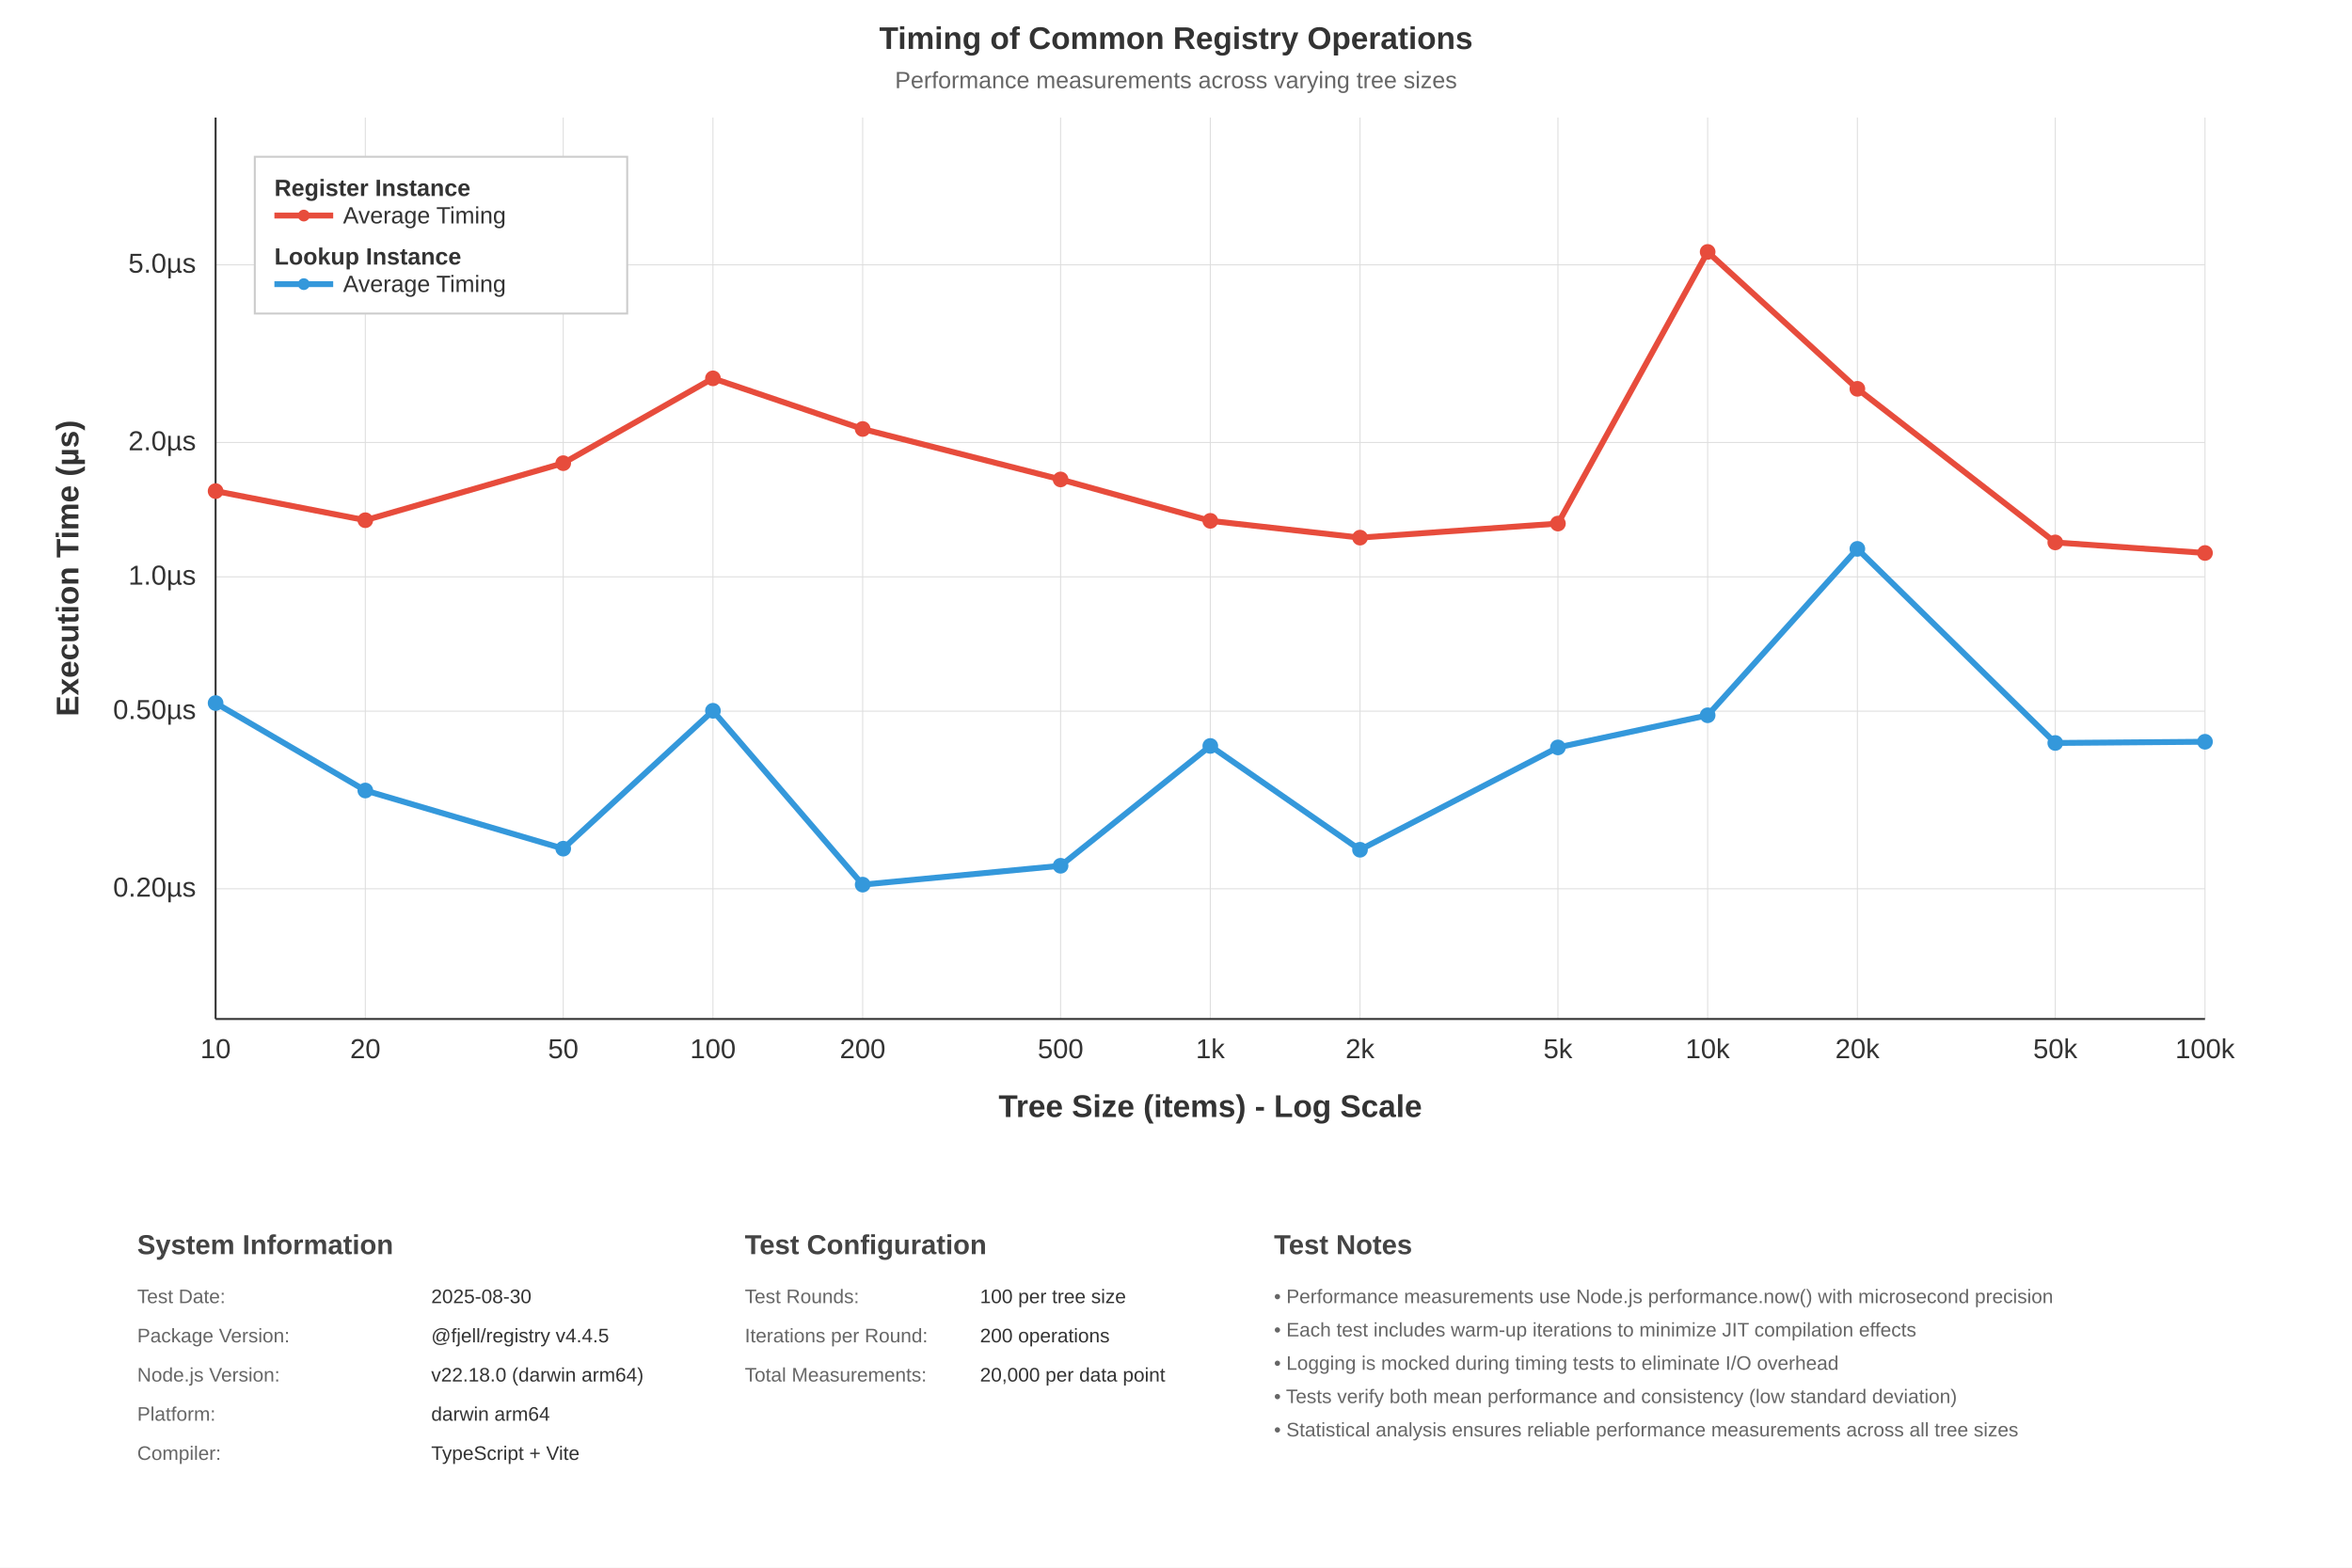
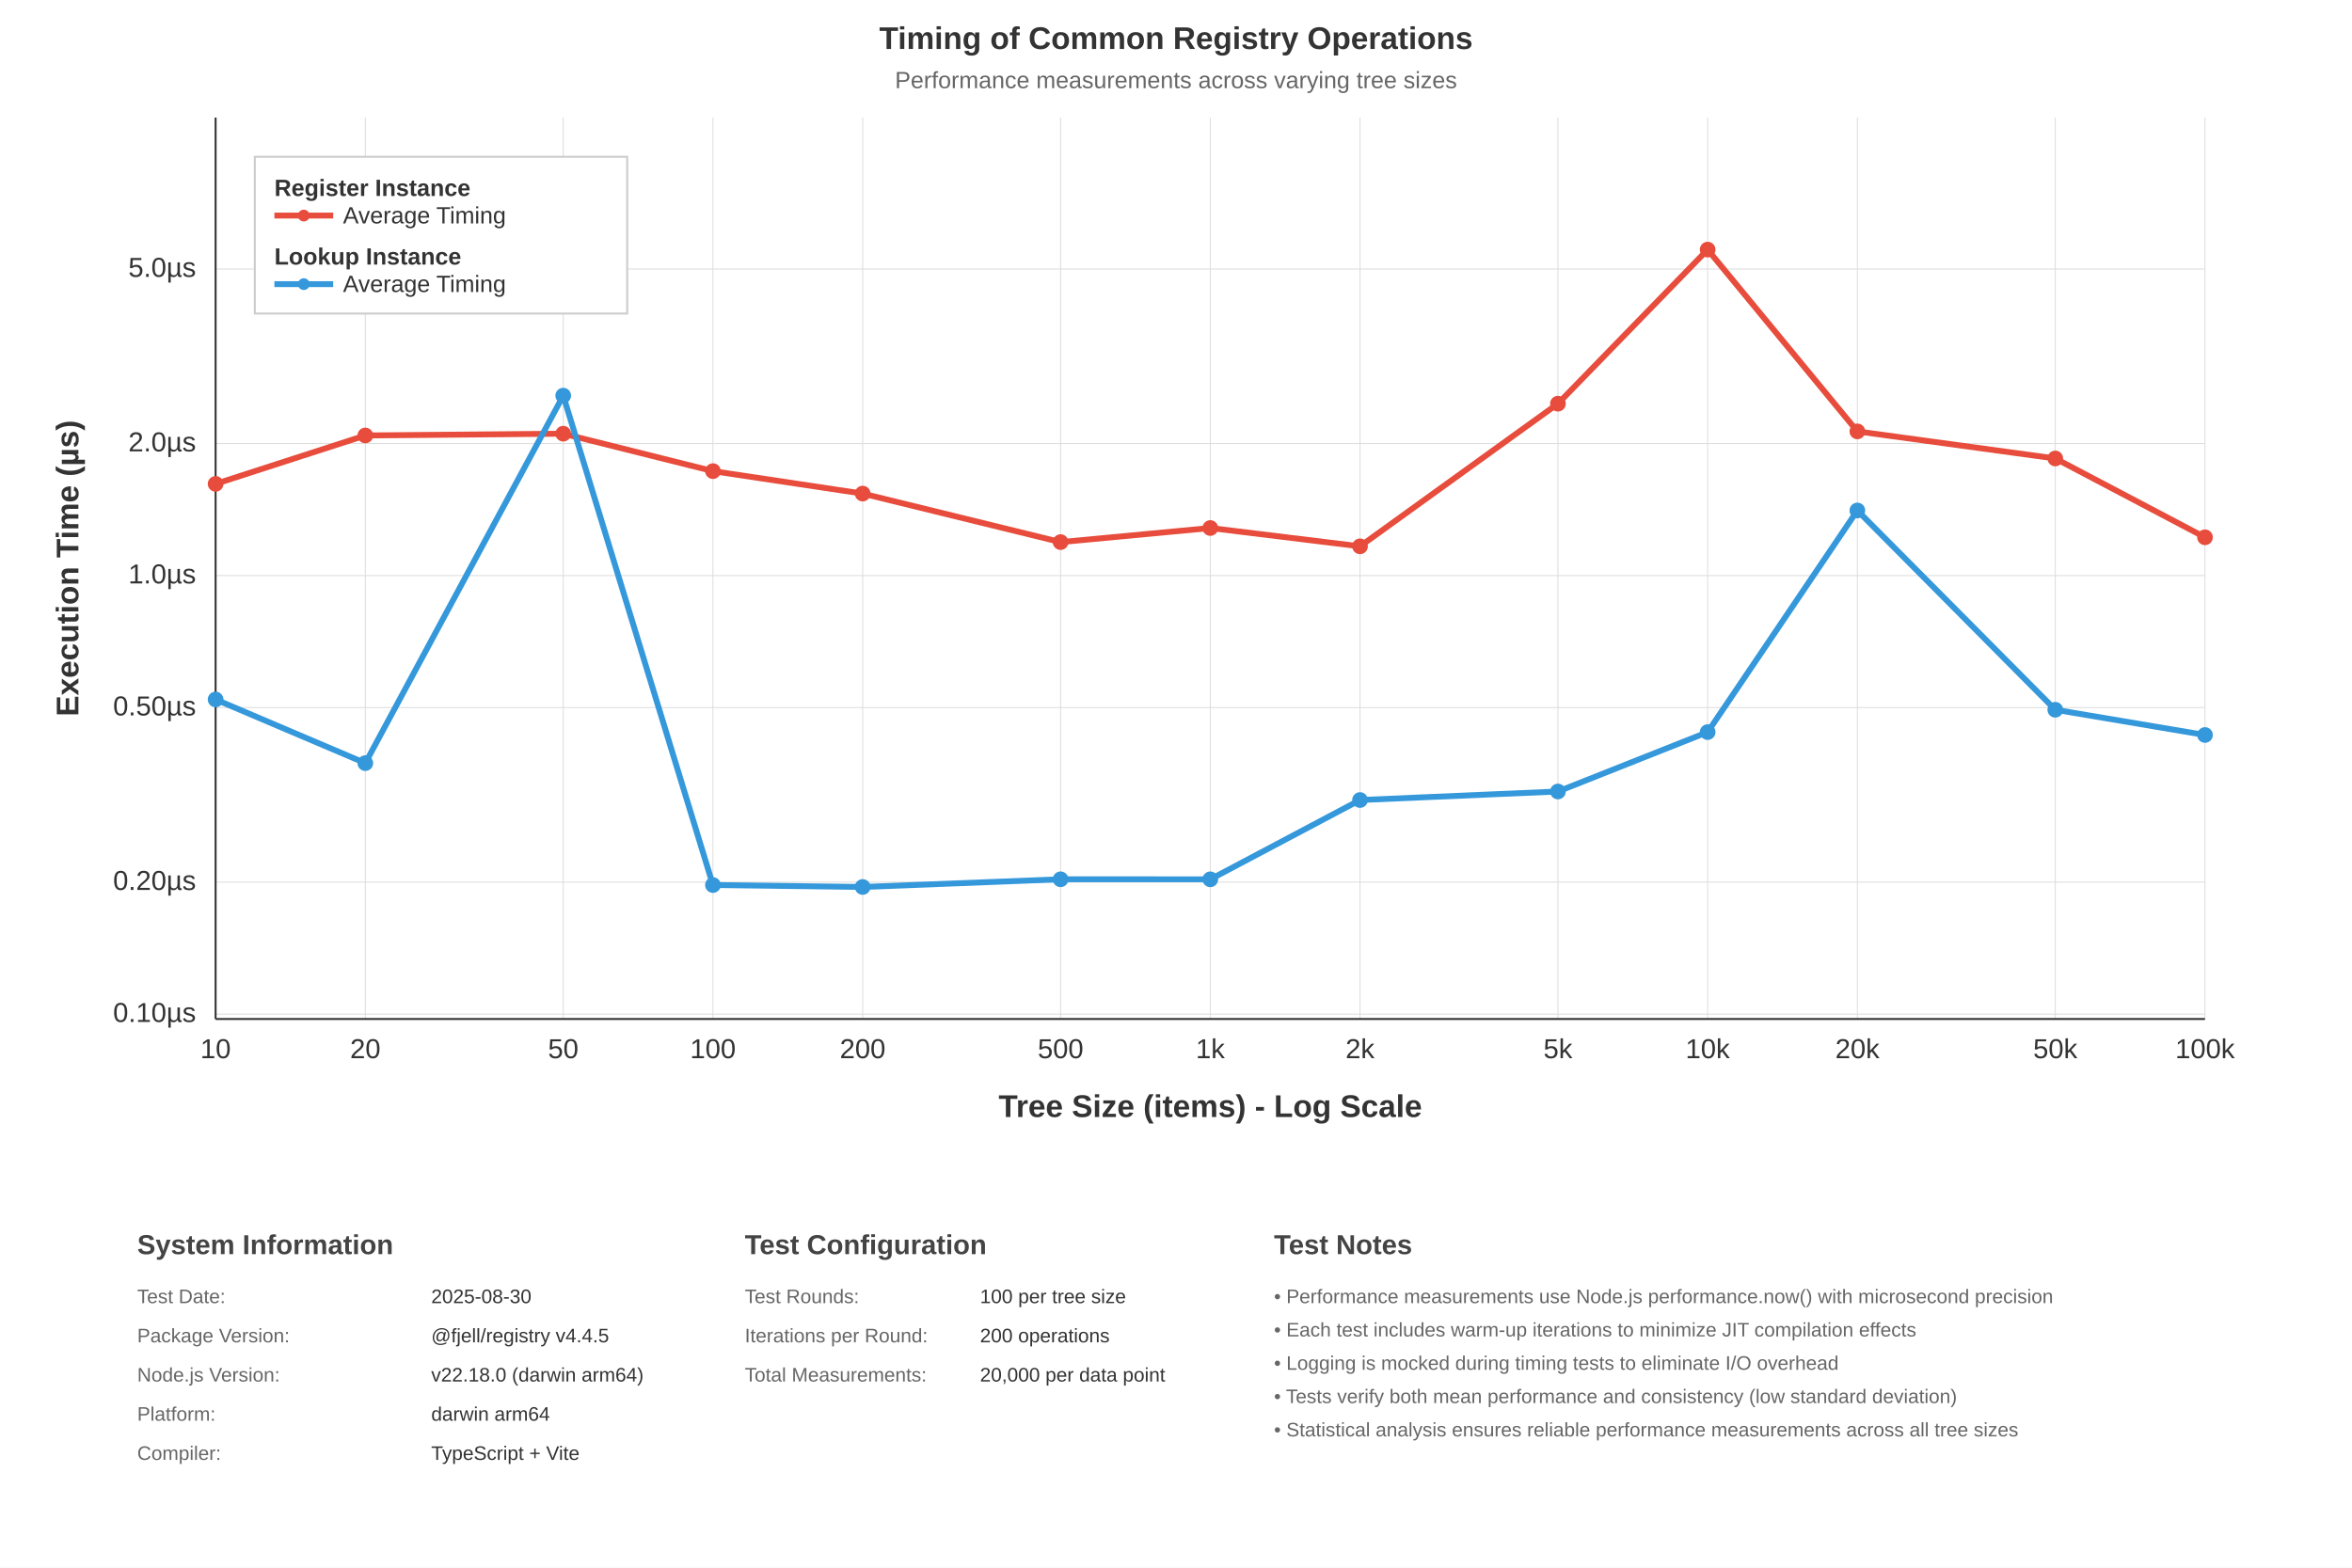
<svg xmlns="http://www.w3.org/2000/svg" width="1200" height="800">
  <style>
    .axis { stroke: #333; stroke-width: 1; }
    .grid { stroke: #ddd; stroke-width: 0.5; }
    .label { font-family: Arial, sans-serif; font-size: 14px; fill: #333; }
    .title { font-family: Arial, sans-serif; font-size: 16px; font-weight: bold; fill: #333; }
    .subtitle { font-family: Arial, sans-serif; font-size: 12px; fill: #666; }
    .register-mean { stroke: #e74c3c; stroke-width: 3; fill: none; }
    .lookup-mean { stroke: #3498db; stroke-width: 3; fill: none; }
    .register-band { fill: rgba(231, 76, 60, 0.2); stroke: #e74c3c; stroke-width: 1; }
    .lookup-band { fill: rgba(52, 152, 219, 0.2); stroke: #3498db; stroke-width: 1; }
    .register-dot { fill: #e74c3c; }
    .lookup-dot { fill: #3498db; }
    .legend { font-family: Arial, sans-serif; font-size: 12px; fill: #333; }
    .axis-title { font-family: Arial, sans-serif; font-size: 16px; font-weight: bold; fill: #333; }
    .metadata-title { font-family: Arial, sans-serif; font-size: 14px; font-weight: bold; fill: #333; }
    .metadata-section { font-family: Arial, sans-serif; font-size: 14px; font-weight: bold; fill: #444; }
    .metadata-label { font-family: Arial, sans-serif; font-size: 10px; fill: #666; }
    .metadata-value { font-family: Arial, sans-serif; font-size: 10px; fill: #333; }
  </style>
  <rect width="1200" height="800" fill="white" />
  <text x="600" y="25" text-anchor="middle" class="title">Timing of Common Registry Operations</text>
  <text x="600" y="45" text-anchor="middle" class="subtitle">Performance measurements across varying tree sizes</text>
  <g transform="translate(110,60)">
-     <line x1="0" y1="393.553" x2="1015" y2="393.553" class="grid" />
-     <text x="-10" y="397.553" text-anchor="end" class="label">0.20µs</text>
-     <line x1="0" y1="302.916" x2="1015" y2="302.916" class="grid" />
-     <text x="-10" y="306.916" text-anchor="end" class="label">0.50µs</text>
-     <line x1="0" y1="234.352" x2="1015" y2="234.352" class="grid" />
-     <text x="-10" y="238.352" text-anchor="end" class="label">1.0µs</text>
-     <line x1="0" y1="165.788" x2="1015" y2="165.788" class="grid" />
-     <text x="-10" y="169.788" text-anchor="end" class="label">2.0µs</text>
-     <line x1="0" y1="75.152" x2="1015" y2="75.152" class="grid" />
-     <text x="-10" y="79.152" text-anchor="end" class="label">5.0µs</text>
+     <line x1="0" y1="457.519" x2="1015" y2="457.519" class="grid" />
+     <text x="-10" y="461.519" text-anchor="end" class="label">0.10µs</text>
+     <line x1="0" y1="390.147" x2="1015" y2="390.147" class="grid" />
+     <text x="-10" y="394.147" text-anchor="end" class="label">0.20µs</text>
+     <line x1="0" y1="301.086" x2="1015" y2="301.086" class="grid" />
+     <text x="-10" y="305.086" text-anchor="end" class="label">0.50µs</text>
+     <line x1="0" y1="233.715" x2="1015" y2="233.715" class="grid" />
+     <text x="-10" y="237.715" text-anchor="end" class="label">1.0µs</text>
+     <line x1="0" y1="166.343" x2="1015" y2="166.343" class="grid" />
+     <text x="-10" y="170.343" text-anchor="end" class="label">2.0µs</text>
+     <line x1="0" y1="77.282" x2="1015" y2="77.282" class="grid" />
+     <text x="-10" y="81.282" text-anchor="end" class="label">5.0µs</text>
    <line x1="0" y1="0" x2="0" y2="460" class="grid" />
    <text x="0" y="480" text-anchor="middle" class="label">10</text>
    <line x1="76.386" y1="0" x2="76.386" y2="460" class="grid" />
    <text x="76.386" y="480" text-anchor="middle" class="label">20</text>
    <line x1="177.364" y1="0" x2="177.364" y2="460" class="grid" />
    <text x="177.364" y="480" text-anchor="middle" class="label">50</text>
    <line x1="253.75" y1="0" x2="253.75" y2="460" class="grid" />
    <text x="253.75" y="480" text-anchor="middle" class="label">100</text>
    <line x1="330.136" y1="0" x2="330.136" y2="460" class="grid" />
    <text x="330.136" y="480" text-anchor="middle" class="label">200</text>
    <line x1="431.114" y1="0" x2="431.114" y2="460" class="grid" />
    <text x="431.114" y="480" text-anchor="middle" class="label">500</text>
    <line x1="507.5" y1="0" x2="507.5" y2="460" class="grid" />
    <text x="507.5" y="480" text-anchor="middle" class="label">1k</text>
    <line x1="583.886" y1="0" x2="583.886" y2="460" class="grid" />
    <text x="583.886" y="480" text-anchor="middle" class="label">2k</text>
    <line x1="684.864" y1="0" x2="684.864" y2="460" class="grid" />
    <text x="684.864" y="480" text-anchor="middle" class="label">5k</text>
    <line x1="761.25" y1="0" x2="761.25" y2="460" class="grid" />
    <text x="761.25" y="480" text-anchor="middle" class="label">10k</text>
    <line x1="837.636" y1="0" x2="837.636" y2="460" class="grid" />
    <text x="837.636" y="480" text-anchor="middle" class="label">20k</text>
    <line x1="938.614" y1="0" x2="938.614" y2="460" class="grid" />
    <text x="938.614" y="480" text-anchor="middle" class="label">50k</text>
    <line x1="1015" y1="0" x2="1015" y2="460" class="grid" />
    <text x="1015" y="480" text-anchor="middle" class="label">100k</text>
    <line x1="0" y1="0" x2="0" y2="460" class="axis" />
    <line x1="0" y1="460" x2="1015" y2="460" class="axis" />
    <text x="507.5" y="510" text-anchor="middle" class="axis-title">Tree Size (items) - Log Scale</text>
    <text transform="rotate(-90,-70,230)" x="-70" y="230" text-anchor="middle" class="axis-title">Execution Time (µs)</text>
-     <path d="M 0 190.611 L 76.386 205.467 L 177.364 176.359 L 253.75 133.071 L 330.136 158.911 L 431.114 184.662 L 507.5 205.788 L 583.886 214.357 L 684.864 207.181 L 761.25 68.564 L 837.636 138.416 L 938.614 216.802 L 1015 222.191" class="register-mean" />
-     <path d="M 0 298.78 L 76.386 343.399 L 177.364 373.077 L 253.75 302.716 L 330.136 391.436 L 431.114 381.814 L 507.5 320.662 L 583.886 373.641 L 684.864 321.411 L 761.25 305.013 L 837.636 220.094 L 938.614 319.141 L 1015 318.524" class="lookup-mean" />
-     <circle cx="0" cy="190.611" r="4" class="register-dot" />
-     <circle cx="76.386" cy="205.467" r="4" class="register-dot" />
-     <circle cx="177.364" cy="176.359" r="4" class="register-dot" />
-     <circle cx="253.75" cy="133.071" r="4" class="register-dot" />
-     <circle cx="330.136" cy="158.911" r="4" class="register-dot" />
-     <circle cx="431.114" cy="184.662" r="4" class="register-dot" />
-     <circle cx="507.5" cy="205.788" r="4" class="register-dot" />
-     <circle cx="583.886" cy="214.357" r="4" class="register-dot" />
-     <circle cx="684.864" cy="207.181" r="4" class="register-dot" />
-     <circle cx="761.25" cy="68.564" r="4" class="register-dot" />
-     <circle cx="837.636" cy="138.416" r="4" class="register-dot" />
-     <circle cx="938.614" cy="216.802" r="4" class="register-dot" />
-     <circle cx="1015" cy="222.191" r="4" class="register-dot" />
-     <circle cx="0" cy="298.78" r="4" class="lookup-dot" />
-     <circle cx="76.386" cy="343.399" r="4" class="lookup-dot" />
-     <circle cx="177.364" cy="373.077" r="4" class="lookup-dot" />
-     <circle cx="253.75" cy="302.716" r="4" class="lookup-dot" />
-     <circle cx="330.136" cy="391.436" r="4" class="lookup-dot" />
-     <circle cx="431.114" cy="381.814" r="4" class="lookup-dot" />
-     <circle cx="507.5" cy="320.662" r="4" class="lookup-dot" />
-     <circle cx="583.886" cy="373.641" r="4" class="lookup-dot" />
-     <circle cx="684.864" cy="321.411" r="4" class="lookup-dot" />
-     <circle cx="761.25" cy="305.013" r="4" class="lookup-dot" />
-     <circle cx="837.636" cy="220.094" r="4" class="lookup-dot" />
-     <circle cx="938.614" cy="319.141" r="4" class="lookup-dot" />
-     <circle cx="1015" cy="318.524" r="4" class="lookup-dot" />
+     <path d="M 0 186.924 L 76.386 162.219 L 177.364 161.315 L 253.75 180.423 L 330.136 191.883 L 431.114 216.639 L 507.5 209.449 L 583.886 218.789 L 684.864 145.998 L 761.25 67.372 L 837.636 160.145 L 938.614 173.963 L 1015 214.188" class="register-mean" />
+     <path d="M 0 296.944 L 76.386 329.433 L 177.364 141.906 L 253.75 391.64 L 330.136 392.628 L 431.114 388.71 L 507.5 388.72 L 583.886 348.257 L 684.864 343.905 L 761.25 313.599 L 837.636 200.498 L 938.614 302.195 L 1015 315.072" class="lookup-mean" />
+     <circle cx="0" cy="186.924" r="4" class="register-dot" />
+     <circle cx="76.386" cy="162.219" r="4" class="register-dot" />
+     <circle cx="177.364" cy="161.315" r="4" class="register-dot" />
+     <circle cx="253.75" cy="180.423" r="4" class="register-dot" />
+     <circle cx="330.136" cy="191.883" r="4" class="register-dot" />
+     <circle cx="431.114" cy="216.639" r="4" class="register-dot" />
+     <circle cx="507.5" cy="209.449" r="4" class="register-dot" />
+     <circle cx="583.886" cy="218.789" r="4" class="register-dot" />
+     <circle cx="684.864" cy="145.998" r="4" class="register-dot" />
+     <circle cx="761.25" cy="67.372" r="4" class="register-dot" />
+     <circle cx="837.636" cy="160.145" r="4" class="register-dot" />
+     <circle cx="938.614" cy="173.963" r="4" class="register-dot" />
+     <circle cx="1015" cy="214.188" r="4" class="register-dot" />
+     <circle cx="0" cy="296.944" r="4" class="lookup-dot" />
+     <circle cx="76.386" cy="329.433" r="4" class="lookup-dot" />
+     <circle cx="177.364" cy="141.906" r="4" class="lookup-dot" />
+     <circle cx="253.75" cy="391.64" r="4" class="lookup-dot" />
+     <circle cx="330.136" cy="392.628" r="4" class="lookup-dot" />
+     <circle cx="431.114" cy="388.71" r="4" class="lookup-dot" />
+     <circle cx="507.5" cy="388.72" r="4" class="lookup-dot" />
+     <circle cx="583.886" cy="348.257" r="4" class="lookup-dot" />
+     <circle cx="684.864" cy="343.905" r="4" class="lookup-dot" />
+     <circle cx="761.25" cy="313.599" r="4" class="lookup-dot" />
+     <circle cx="837.636" cy="200.498" r="4" class="lookup-dot" />
+     <circle cx="938.614" cy="302.195" r="4" class="lookup-dot" />
+     <circle cx="1015" cy="315.072" r="4" class="lookup-dot" />
    <g transform="translate(20, 20)">
      <rect x="0" y="0" width="190" height="80" fill="white" stroke="#ccc" stroke-width="1" />
      <text x="10" y="20" class="legend" font-weight="bold">Register Instance</text>
      <line x1="10" y1="30" x2="40" y2="30" class="register-mean" />
      <circle cx="25" cy="30" r="3" class="register-dot" />
      <text x="45" y="34" class="legend">Average Timing</text>
      <text x="10" y="55" class="legend" font-weight="bold">Lookup Instance</text>
      <line x1="10" y1="65" x2="40" y2="65" class="lookup-mean" />
      <circle cx="25" cy="65" r="3" class="lookup-dot" />
      <text x="45" y="69" class="legend">Average Timing</text>
    </g>
  </g>
  <g transform="translate(50, 620)">
    <g transform="translate(20, 20)">
      <text x="0" y="0" class="metadata-section">System Information</text>
      <text x="0" y="25" class="metadata-label">Test Date:</text>
      <text x="150" y="25" class="metadata-value">2025-08-30</text>
      <text x="0" y="45" class="metadata-label">Package Version:</text>
      <text x="150" y="45" class="metadata-value">@fjell/registry v4.4.5</text>
      <text x="0" y="65" class="metadata-label">Node.js Version:</text>
      <text x="150" y="65" class="metadata-value">v22.18.0 (darwin arm64)</text>
      <text x="0" y="85" class="metadata-label">Platform:</text>
      <text x="150" y="85" class="metadata-value">darwin arm64</text>
      <text x="0" y="105" class="metadata-label">Compiler:</text>
      <text x="150" y="105" class="metadata-value">TypeScript + Vite</text>
    </g>
    <g transform="translate(330, 20)">
      <text x="0" y="0" class="metadata-section">Test Configuration</text>
      <text x="0" y="25" class="metadata-label">Test Rounds:</text>
      <text x="120" y="25" class="metadata-value">100 per tree size</text>
      <text x="0" y="45" class="metadata-label">Iterations per Round:</text>
      <text x="120" y="45" class="metadata-value">200 operations</text>
      <text x="0" y="65" class="metadata-label">Total Measurements:</text>
      <text x="120" y="65" class="metadata-value">20,000 per data point</text>
    </g>
    <g transform="translate(600, 20)">
      <text x="0" y="0" class="metadata-section">Test Notes</text>
      <text x="0" y="25" class="metadata-label">• Performance measurements use Node.js performance.now() with microsecond precision</text>
      <text x="0" y="42" class="metadata-label">• Each test includes warm-up iterations to minimize JIT compilation effects</text>
      <text x="0" y="59" class="metadata-label">• Logging is mocked during timing tests to eliminate I/O overhead</text>
      <text x="0" y="76" class="metadata-label">• Tests verify both mean performance and consistency (low standard deviation)</text>
      <text x="0" y="93" class="metadata-label">• Statistical analysis ensures reliable performance measurements across all tree sizes</text>
    </g>
  </g>
</svg>
